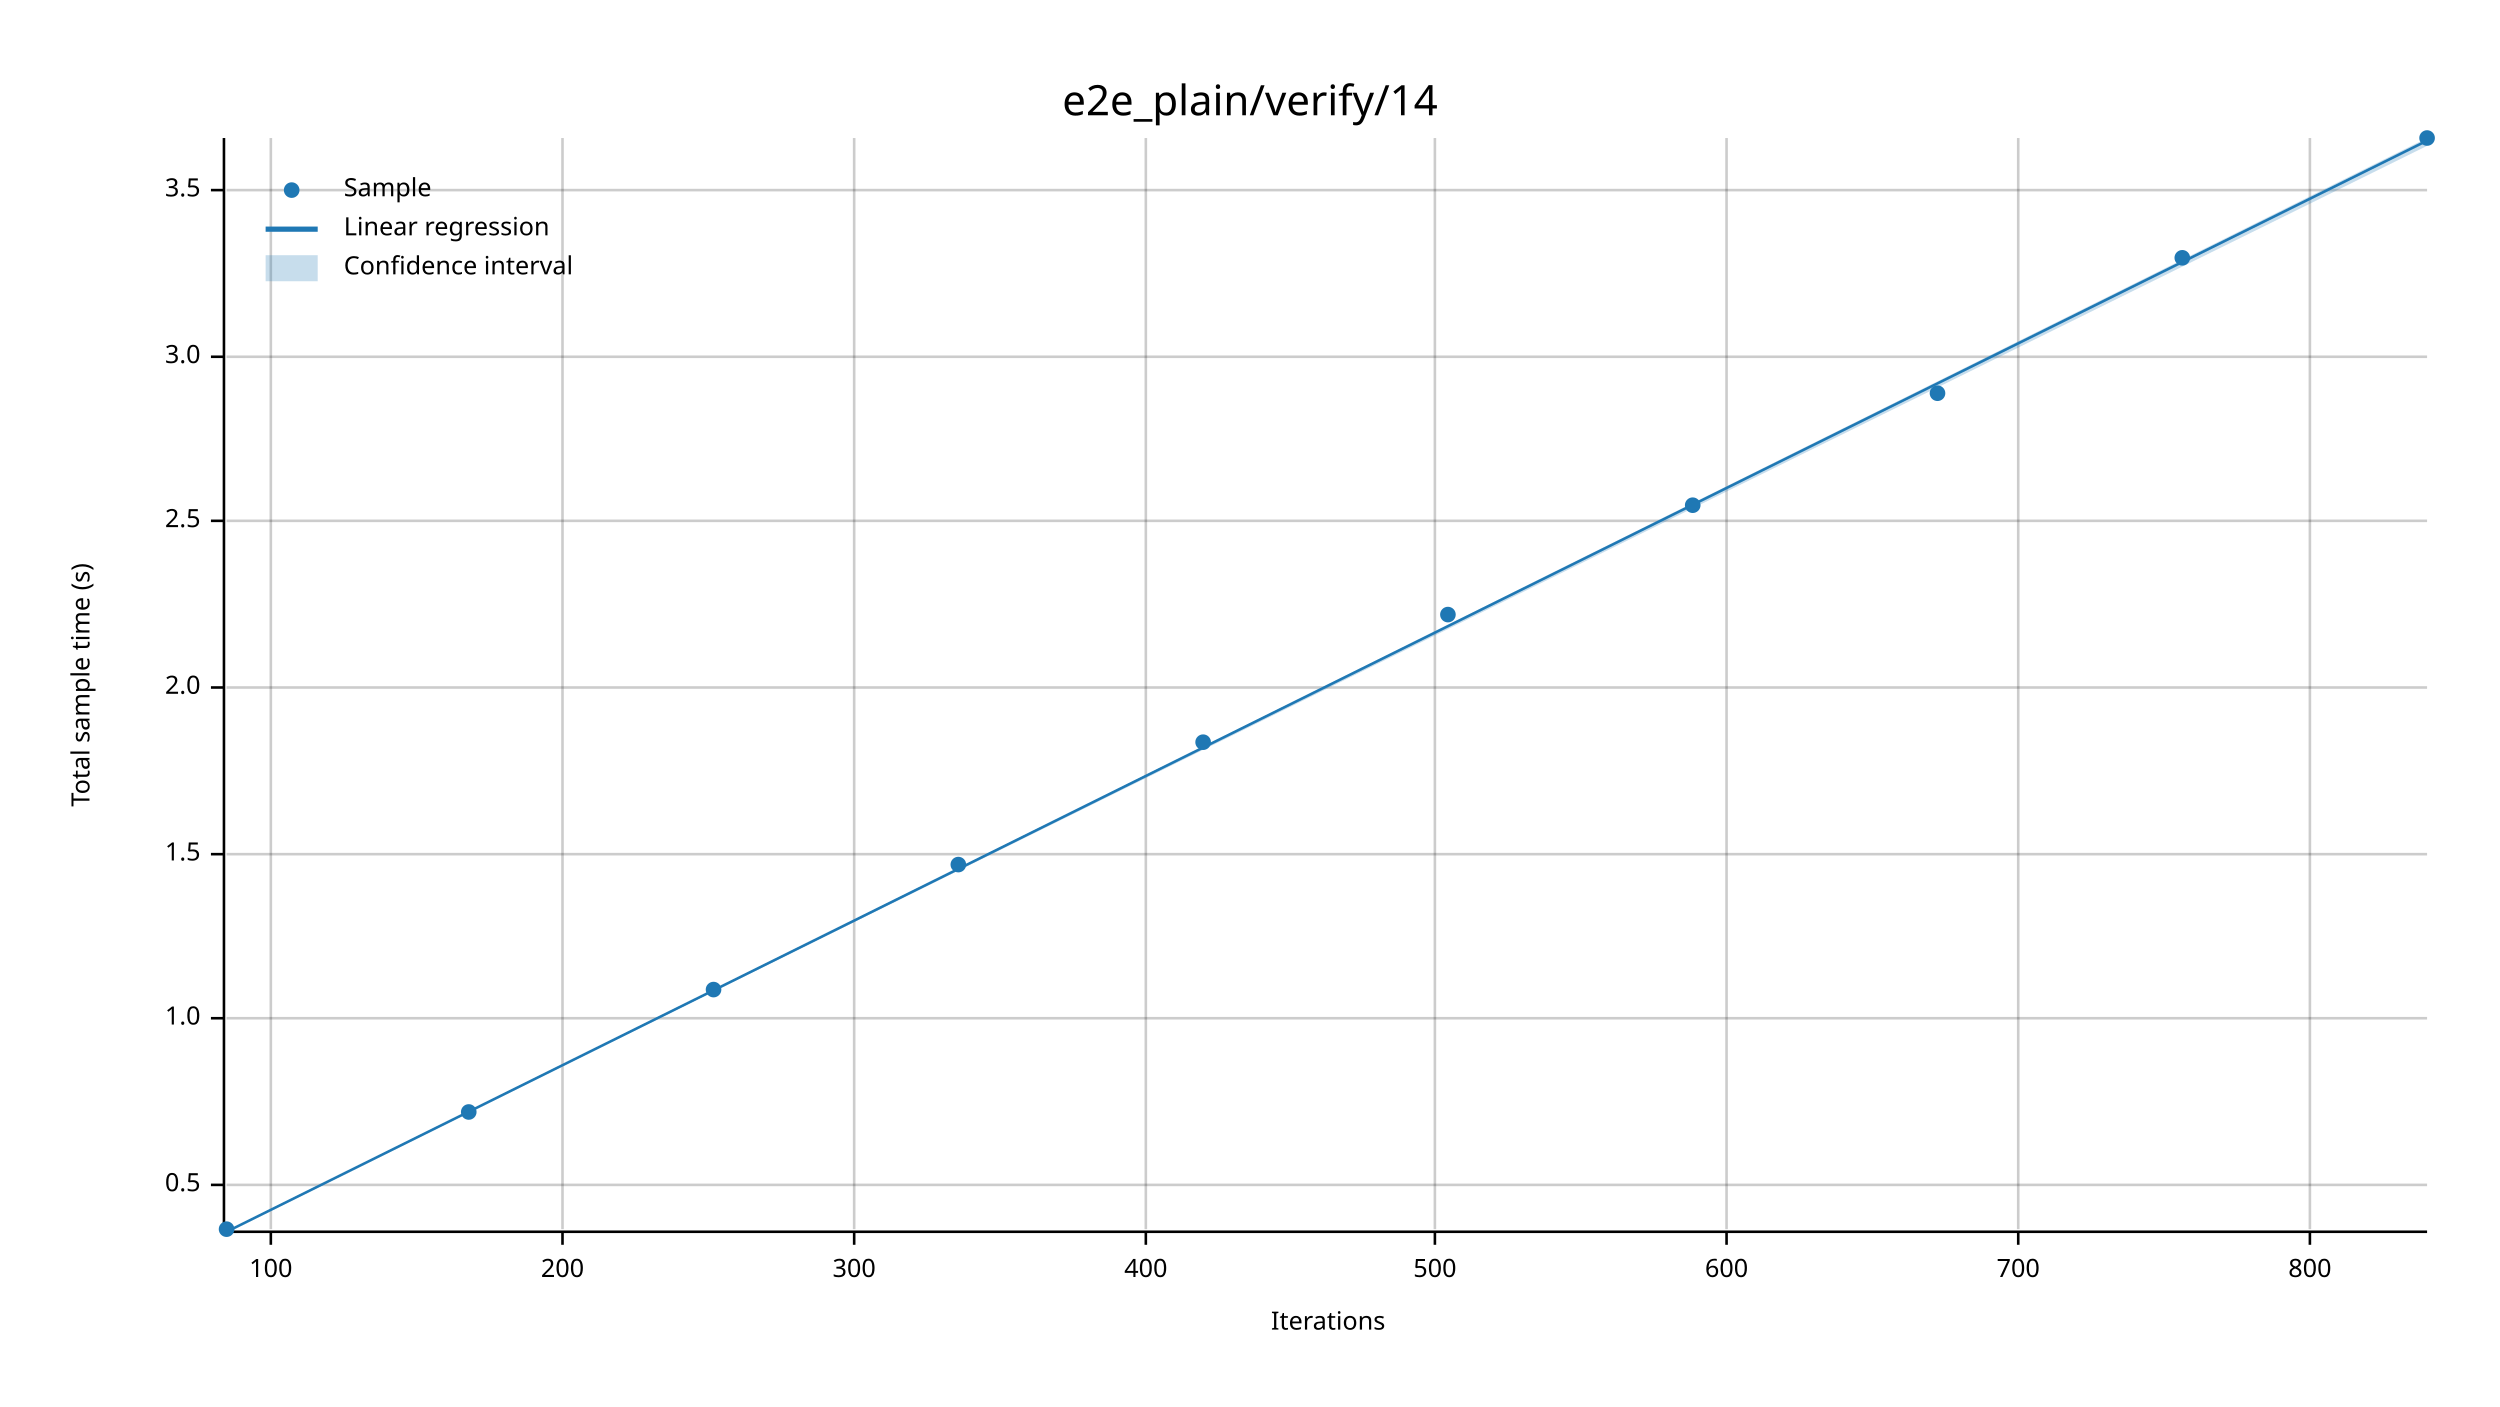
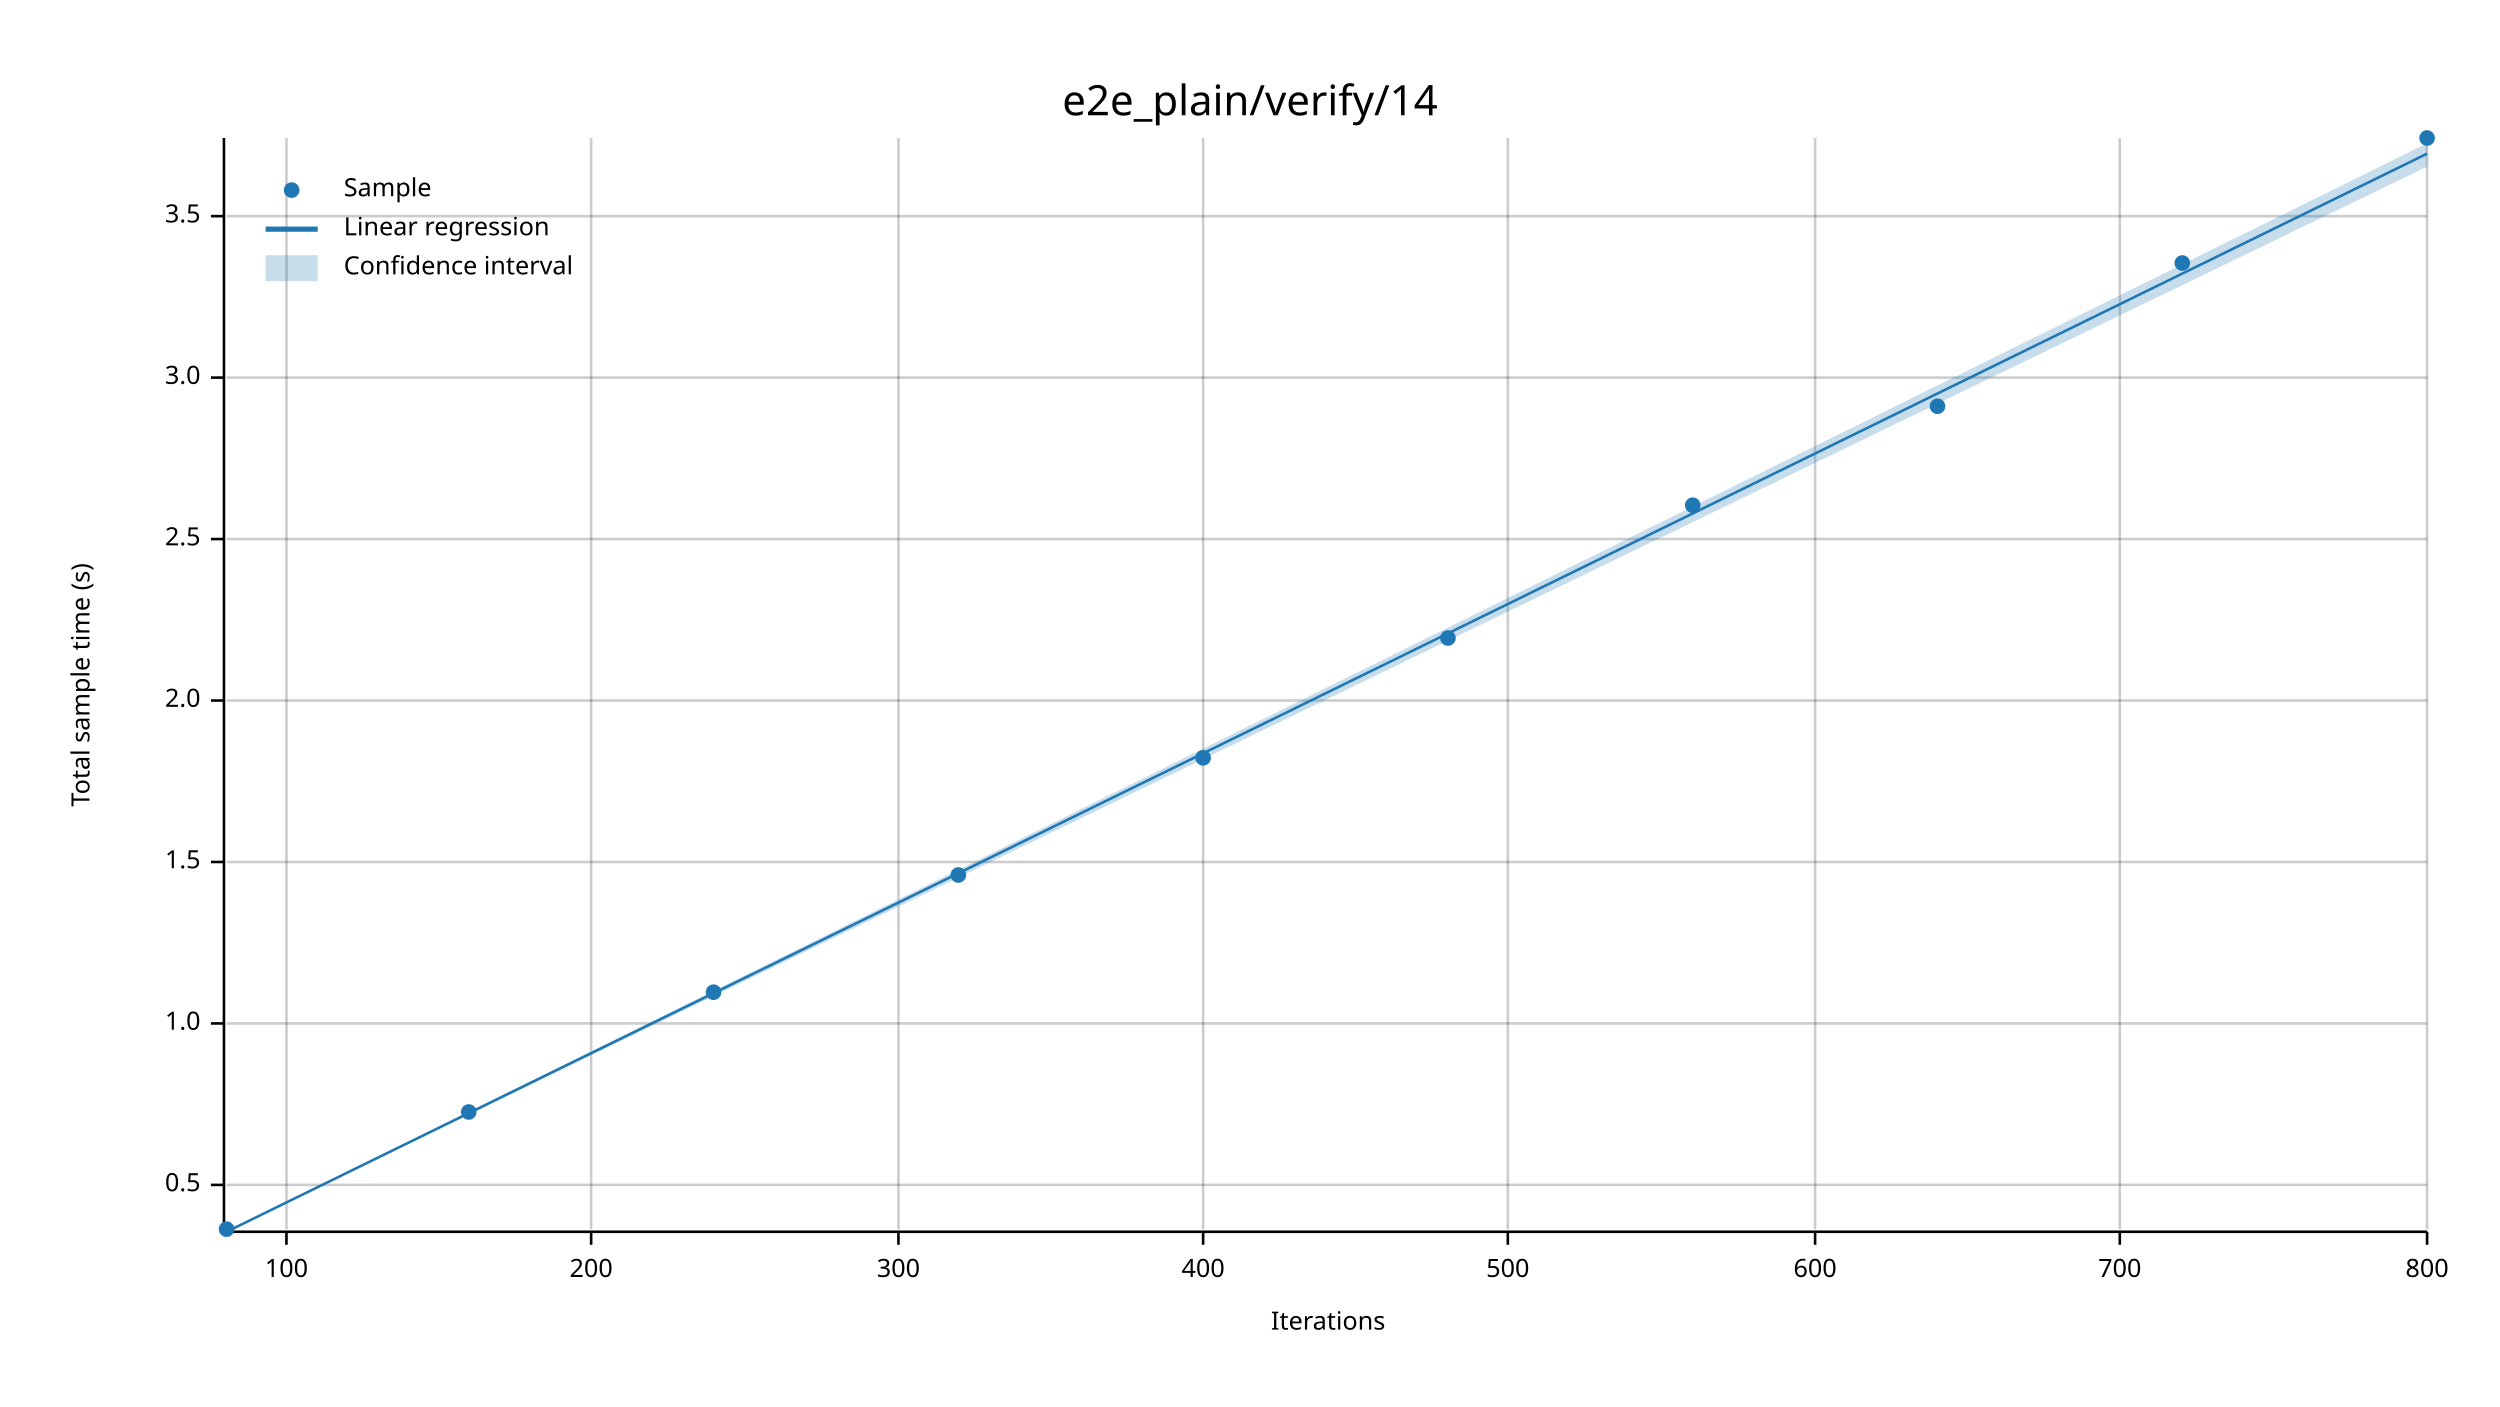
<svg xmlns="http://www.w3.org/2000/svg" width="960" height="540" viewBox="0 0 960 540">
  <text x="480" y="32" dy="0.76em" text-anchor="middle" font-family="sans-serif" font-size="16.129" opacity="1" fill="#000000">
e2e_plain/verify/14
</text>
  <text x="27" y="263" dy="0.76em" text-anchor="middle" font-family="sans-serif" font-size="9.677" opacity="1" fill="#000000" transform="rotate(270, 27, 263)">
Total sample time (s)
</text>
  <text x="510" y="513" dy="-0.5ex" text-anchor="middle" font-family="sans-serif" font-size="9.677" opacity="1" fill="#000000">
Iterations
</text>
-   <line opacity="0.2" stroke="#000000" stroke-width="1" x1="104" y1="472" x2="104" y2="53" />
-   <line opacity="0.2" stroke="#000000" stroke-width="1" x1="216" y1="472" x2="216" y2="53" />
-   <line opacity="0.2" stroke="#000000" stroke-width="1" x1="328" y1="472" x2="328" y2="53" />
-   <line opacity="0.2" stroke="#000000" stroke-width="1" x1="440" y1="472" x2="440" y2="53" />
-   <line opacity="0.2" stroke="#000000" stroke-width="1" x1="551" y1="472" x2="551" y2="53" />
-   <line opacity="0.2" stroke="#000000" stroke-width="1" x1="663" y1="472" x2="663" y2="53" />
-   <line opacity="0.2" stroke="#000000" stroke-width="1" x1="775" y1="472" x2="775" y2="53" />
-   <line opacity="0.2" stroke="#000000" stroke-width="1" x1="887" y1="472" x2="887" y2="53" />
+   <line opacity="0.2" stroke="#000000" stroke-width="1" x1="110" y1="472" x2="110" y2="53" />
+   <line opacity="0.2" stroke="#000000" stroke-width="1" x1="227" y1="472" x2="227" y2="53" />
+   <line opacity="0.2" stroke="#000000" stroke-width="1" x1="345" y1="472" x2="345" y2="53" />
+   <line opacity="0.2" stroke="#000000" stroke-width="1" x1="462" y1="472" x2="462" y2="53" />
+   <line opacity="0.2" stroke="#000000" stroke-width="1" x1="579" y1="472" x2="579" y2="53" />
+   <line opacity="0.2" stroke="#000000" stroke-width="1" x1="697" y1="472" x2="697" y2="53" />
+   <line opacity="0.2" stroke="#000000" stroke-width="1" x1="814" y1="472" x2="814" y2="53" />
+   <line opacity="0.2" stroke="#000000" stroke-width="1" x1="932" y1="472" x2="932" y2="53" />
  <line opacity="0.2" stroke="#000000" stroke-width="1" x1="87" y1="455" x2="932" y2="455" />
-   <line opacity="0.2" stroke="#000000" stroke-width="1" x1="87" y1="391" x2="932" y2="391" />
-   <line opacity="0.2" stroke="#000000" stroke-width="1" x1="87" y1="328" x2="932" y2="328" />
-   <line opacity="0.2" stroke="#000000" stroke-width="1" x1="87" y1="264" x2="932" y2="264" />
-   <line opacity="0.2" stroke="#000000" stroke-width="1" x1="87" y1="200" x2="932" y2="200" />
-   <line opacity="0.2" stroke="#000000" stroke-width="1" x1="87" y1="137" x2="932" y2="137" />
-   <line opacity="0.2" stroke="#000000" stroke-width="1" x1="87" y1="73" x2="932" y2="73" />
+   <line opacity="0.2" stroke="#000000" stroke-width="1" x1="87" y1="393" x2="932" y2="393" />
+   <line opacity="0.2" stroke="#000000" stroke-width="1" x1="87" y1="331" x2="932" y2="331" />
+   <line opacity="0.2" stroke="#000000" stroke-width="1" x1="87" y1="269" x2="932" y2="269" />
+   <line opacity="0.2" stroke="#000000" stroke-width="1" x1="87" y1="207" x2="932" y2="207" />
+   <line opacity="0.2" stroke="#000000" stroke-width="1" x1="87" y1="145" x2="932" y2="145" />
+   <line opacity="0.2" stroke="#000000" stroke-width="1" x1="87" y1="83" x2="932" y2="83" />
  <polyline fill="none" opacity="1" stroke="#000000" stroke-width="1" points="86,53 86,472 " />
  <text x="77" y="455" dy="0.5ex" text-anchor="end" font-family="sans-serif" font-size="9.677" opacity="1" fill="#000000">
0.5
</text>
  <polyline fill="none" opacity="1" stroke="#000000" stroke-width="1" points="81,455 86,455 " />
-   <text x="77" y="391" dy="0.5ex" text-anchor="end" font-family="sans-serif" font-size="9.677" opacity="1" fill="#000000">
+   <text x="77" y="393" dy="0.5ex" text-anchor="end" font-family="sans-serif" font-size="9.677" opacity="1" fill="#000000">
1.0
</text>
-   <polyline fill="none" opacity="1" stroke="#000000" stroke-width="1" points="81,391 86,391 " />
-   <text x="77" y="328" dy="0.5ex" text-anchor="end" font-family="sans-serif" font-size="9.677" opacity="1" fill="#000000">
+   <polyline fill="none" opacity="1" stroke="#000000" stroke-width="1" points="81,393 86,393 " />
+   <text x="77" y="331" dy="0.5ex" text-anchor="end" font-family="sans-serif" font-size="9.677" opacity="1" fill="#000000">
1.5
</text>
-   <polyline fill="none" opacity="1" stroke="#000000" stroke-width="1" points="81,328 86,328 " />
-   <text x="77" y="264" dy="0.5ex" text-anchor="end" font-family="sans-serif" font-size="9.677" opacity="1" fill="#000000">
+   <polyline fill="none" opacity="1" stroke="#000000" stroke-width="1" points="81,331 86,331 " />
+   <text x="77" y="269" dy="0.5ex" text-anchor="end" font-family="sans-serif" font-size="9.677" opacity="1" fill="#000000">
2.0
</text>
-   <polyline fill="none" opacity="1" stroke="#000000" stroke-width="1" points="81,264 86,264 " />
-   <text x="77" y="200" dy="0.5ex" text-anchor="end" font-family="sans-serif" font-size="9.677" opacity="1" fill="#000000">
+   <polyline fill="none" opacity="1" stroke="#000000" stroke-width="1" points="81,269 86,269 " />
+   <text x="77" y="207" dy="0.5ex" text-anchor="end" font-family="sans-serif" font-size="9.677" opacity="1" fill="#000000">
2.5
</text>
-   <polyline fill="none" opacity="1" stroke="#000000" stroke-width="1" points="81,200 86,200 " />
-   <text x="77" y="137" dy="0.5ex" text-anchor="end" font-family="sans-serif" font-size="9.677" opacity="1" fill="#000000">
+   <polyline fill="none" opacity="1" stroke="#000000" stroke-width="1" points="81,207 86,207 " />
+   <text x="77" y="145" dy="0.5ex" text-anchor="end" font-family="sans-serif" font-size="9.677" opacity="1" fill="#000000">
3.0
</text>
-   <polyline fill="none" opacity="1" stroke="#000000" stroke-width="1" points="81,137 86,137 " />
-   <text x="77" y="73" dy="0.5ex" text-anchor="end" font-family="sans-serif" font-size="9.677" opacity="1" fill="#000000">
+   <polyline fill="none" opacity="1" stroke="#000000" stroke-width="1" points="81,145 86,145 " />
+   <text x="77" y="83" dy="0.5ex" text-anchor="end" font-family="sans-serif" font-size="9.677" opacity="1" fill="#000000">
3.5
</text>
-   <polyline fill="none" opacity="1" stroke="#000000" stroke-width="1" points="81,73 86,73 " />
+   <polyline fill="none" opacity="1" stroke="#000000" stroke-width="1" points="81,83 86,83 " />
  <polyline fill="none" opacity="1" stroke="#000000" stroke-width="1" points="87,473 932,473 " />
-   <text x="104" y="483" dy="0.76em" text-anchor="middle" font-family="sans-serif" font-size="9.677" opacity="1" fill="#000000">
+   <text x="110" y="483" dy="0.76em" text-anchor="middle" font-family="sans-serif" font-size="9.677" opacity="1" fill="#000000">
100
</text>
-   <polyline fill="none" opacity="1" stroke="#000000" stroke-width="1" points="104,473 104,478 " />
-   <text x="216" y="483" dy="0.76em" text-anchor="middle" font-family="sans-serif" font-size="9.677" opacity="1" fill="#000000">
+   <polyline fill="none" opacity="1" stroke="#000000" stroke-width="1" points="110,473 110,478 " />
+   <text x="227" y="483" dy="0.76em" text-anchor="middle" font-family="sans-serif" font-size="9.677" opacity="1" fill="#000000">
200
</text>
-   <polyline fill="none" opacity="1" stroke="#000000" stroke-width="1" points="216,473 216,478 " />
-   <text x="328" y="483" dy="0.76em" text-anchor="middle" font-family="sans-serif" font-size="9.677" opacity="1" fill="#000000">
+   <polyline fill="none" opacity="1" stroke="#000000" stroke-width="1" points="227,473 227,478 " />
+   <text x="345" y="483" dy="0.76em" text-anchor="middle" font-family="sans-serif" font-size="9.677" opacity="1" fill="#000000">
300
</text>
-   <polyline fill="none" opacity="1" stroke="#000000" stroke-width="1" points="328,473 328,478 " />
-   <text x="440" y="483" dy="0.76em" text-anchor="middle" font-family="sans-serif" font-size="9.677" opacity="1" fill="#000000">
+   <polyline fill="none" opacity="1" stroke="#000000" stroke-width="1" points="345,473 345,478 " />
+   <text x="462" y="483" dy="0.76em" text-anchor="middle" font-family="sans-serif" font-size="9.677" opacity="1" fill="#000000">
400
</text>
-   <polyline fill="none" opacity="1" stroke="#000000" stroke-width="1" points="440,473 440,478 " />
-   <text x="551" y="483" dy="0.76em" text-anchor="middle" font-family="sans-serif" font-size="9.677" opacity="1" fill="#000000">
+   <polyline fill="none" opacity="1" stroke="#000000" stroke-width="1" points="462,473 462,478 " />
+   <text x="579" y="483" dy="0.76em" text-anchor="middle" font-family="sans-serif" font-size="9.677" opacity="1" fill="#000000">
500
</text>
-   <polyline fill="none" opacity="1" stroke="#000000" stroke-width="1" points="551,473 551,478 " />
-   <text x="663" y="483" dy="0.76em" text-anchor="middle" font-family="sans-serif" font-size="9.677" opacity="1" fill="#000000">
+   <polyline fill="none" opacity="1" stroke="#000000" stroke-width="1" points="579,473 579,478 " />
+   <text x="697" y="483" dy="0.76em" text-anchor="middle" font-family="sans-serif" font-size="9.677" opacity="1" fill="#000000">
600
</text>
-   <polyline fill="none" opacity="1" stroke="#000000" stroke-width="1" points="663,473 663,478 " />
-   <text x="775" y="483" dy="0.76em" text-anchor="middle" font-family="sans-serif" font-size="9.677" opacity="1" fill="#000000">
+   <polyline fill="none" opacity="1" stroke="#000000" stroke-width="1" points="697,473 697,478 " />
+   <text x="814" y="483" dy="0.76em" text-anchor="middle" font-family="sans-serif" font-size="9.677" opacity="1" fill="#000000">
700
</text>
-   <polyline fill="none" opacity="1" stroke="#000000" stroke-width="1" points="775,473 775,478 " />
-   <text x="887" y="483" dy="0.76em" text-anchor="middle" font-family="sans-serif" font-size="9.677" opacity="1" fill="#000000">
+   <polyline fill="none" opacity="1" stroke="#000000" stroke-width="1" points="814,473 814,478 " />
+   <text x="932" y="483" dy="0.76em" text-anchor="middle" font-family="sans-serif" font-size="9.677" opacity="1" fill="#000000">
800
</text>
-   <polyline fill="none" opacity="1" stroke="#000000" stroke-width="1" points="887,473 887,478 " />
+   <polyline fill="none" opacity="1" stroke="#000000" stroke-width="1" points="932,473 932,478 " />
  <circle cx="87" cy="472" r="3" opacity="1" fill="#1F78B4" stroke="none" stroke-width="1" />
  <circle cx="180" cy="427" r="3" opacity="1" fill="#1F78B4" stroke="none" stroke-width="1" />
-   <circle cx="274" cy="380" r="3" opacity="1" fill="#1F78B4" stroke="none" stroke-width="1" />
-   <circle cx="368" cy="332" r="3" opacity="1" fill="#1F78B4" stroke="none" stroke-width="1" />
-   <circle cx="462" cy="285" r="3" opacity="1" fill="#1F78B4" stroke="none" stroke-width="1" />
-   <circle cx="556" cy="236" r="3" opacity="1" fill="#1F78B4" stroke="none" stroke-width="1" />
+   <circle cx="274" cy="381" r="3" opacity="1" fill="#1F78B4" stroke="none" stroke-width="1" />
+   <circle cx="368" cy="336" r="3" opacity="1" fill="#1F78B4" stroke="none" stroke-width="1" />
+   <circle cx="462" cy="291" r="3" opacity="1" fill="#1F78B4" stroke="none" stroke-width="1" />
+   <circle cx="556" cy="245" r="3" opacity="1" fill="#1F78B4" stroke="none" stroke-width="1" />
  <circle cx="650" cy="194" r="3" opacity="1" fill="#1F78B4" stroke="none" stroke-width="1" />
-   <circle cx="744" cy="151" r="3" opacity="1" fill="#1F78B4" stroke="none" stroke-width="1" />
-   <circle cx="838" cy="99" r="3" opacity="1" fill="#1F78B4" stroke="none" stroke-width="1" />
+   <circle cx="744" cy="156" r="3" opacity="1" fill="#1F78B4" stroke="none" stroke-width="1" />
+   <circle cx="838" cy="101" r="3" opacity="1" fill="#1F78B4" stroke="none" stroke-width="1" />
  <circle cx="932" cy="53" r="3" opacity="1" fill="#1F78B4" stroke="none" stroke-width="1" />
-   <polyline fill="none" opacity="1" stroke="#1F78B4" stroke-width="1" points="87,473 932,54 " />
-   <polygon opacity="0.25" fill="#1F78B4" points="87,473 932,56 932,53 " />
+   <polyline fill="none" opacity="1" stroke="#1F78B4" stroke-width="1" points="87,473 932,59 " />
+   <polygon opacity="0.25" fill="#1F78B4" points="87,473 932,64 932,55 " />
  <text x="132" y="68" dy="0.76em" text-anchor="start" font-family="sans-serif" font-size="9.677" opacity="1" fill="#000000">
Sample
</text>
  <text x="132" y="83" dy="0.76em" text-anchor="start" font-family="sans-serif" font-size="9.677" opacity="1" fill="#000000">
Linear regression
</text>
  <text x="132" y="98" dy="0.76em" text-anchor="start" font-family="sans-serif" font-size="9.677" opacity="1" fill="#000000">
Confidence interval
</text>
  <circle cx="112" cy="73" r="3" opacity="1" fill="#1F78B4" stroke="none" stroke-width="1" />
  <polyline fill="none" opacity="1" stroke="#1F78B4" stroke-width="2" points="102,88 122,88 " />
  <rect x="102" y="98" width="20" height="10" opacity="0.25" fill="#1F78B4" stroke="none" />
</svg>
